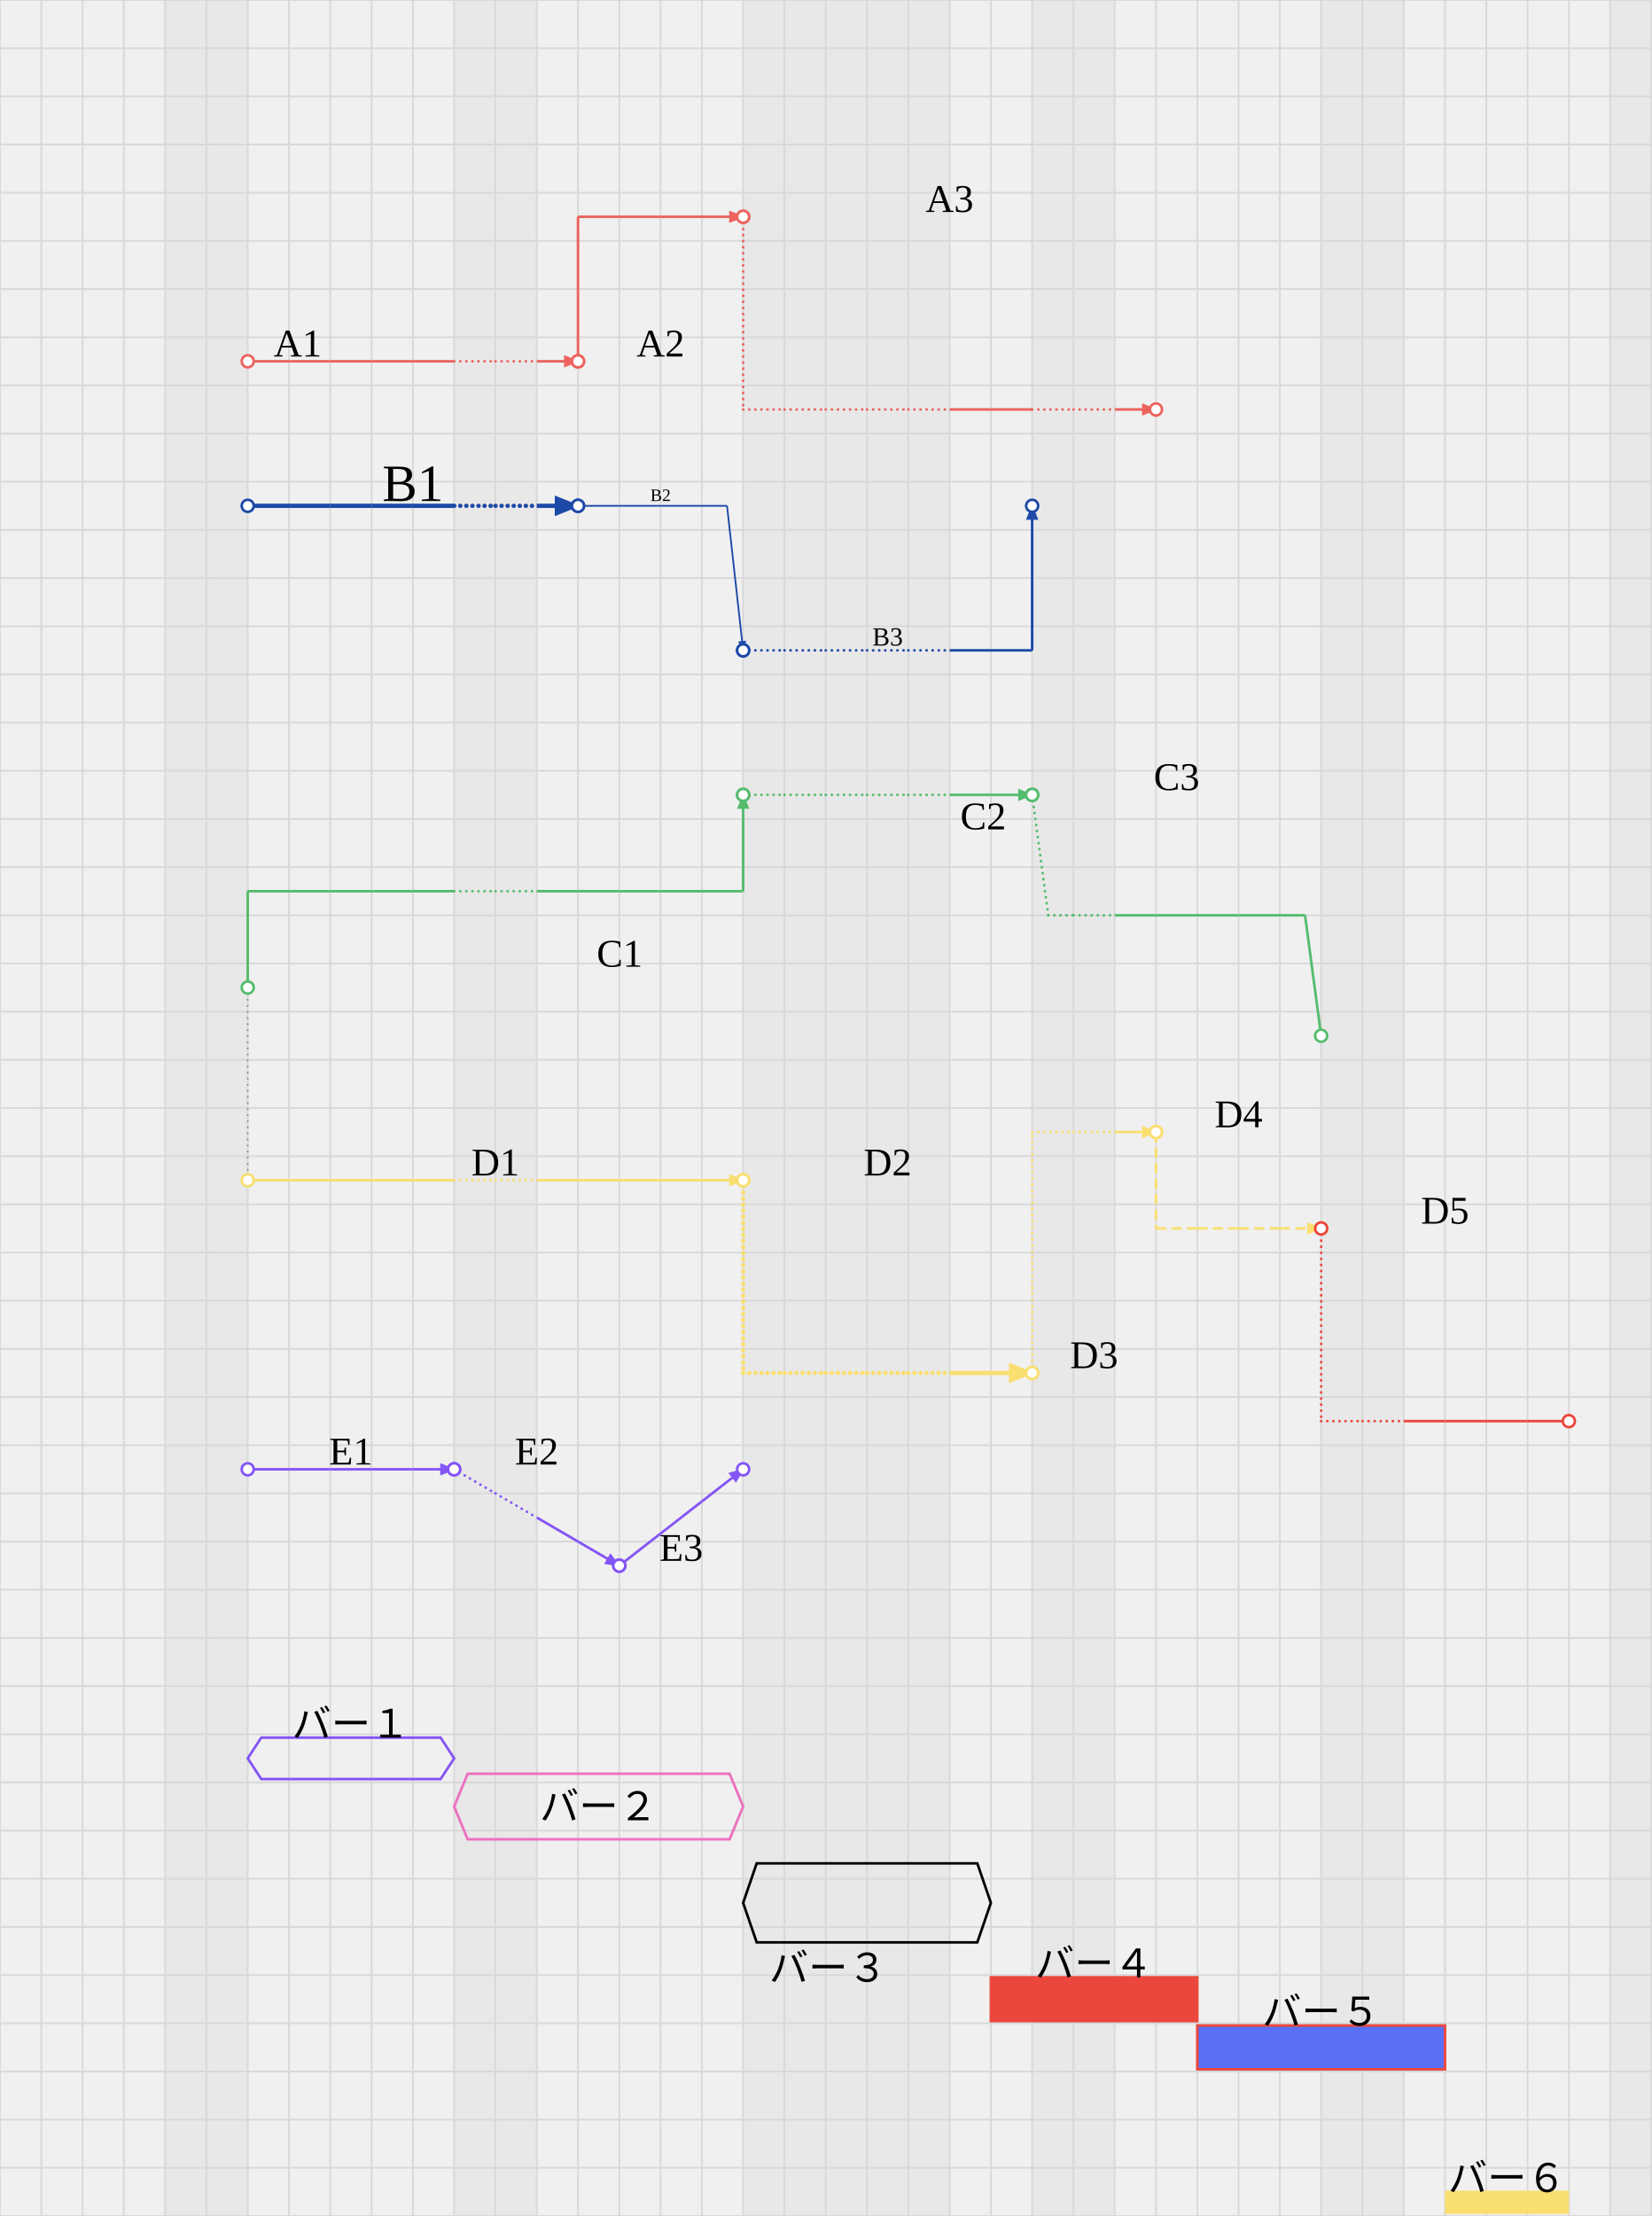
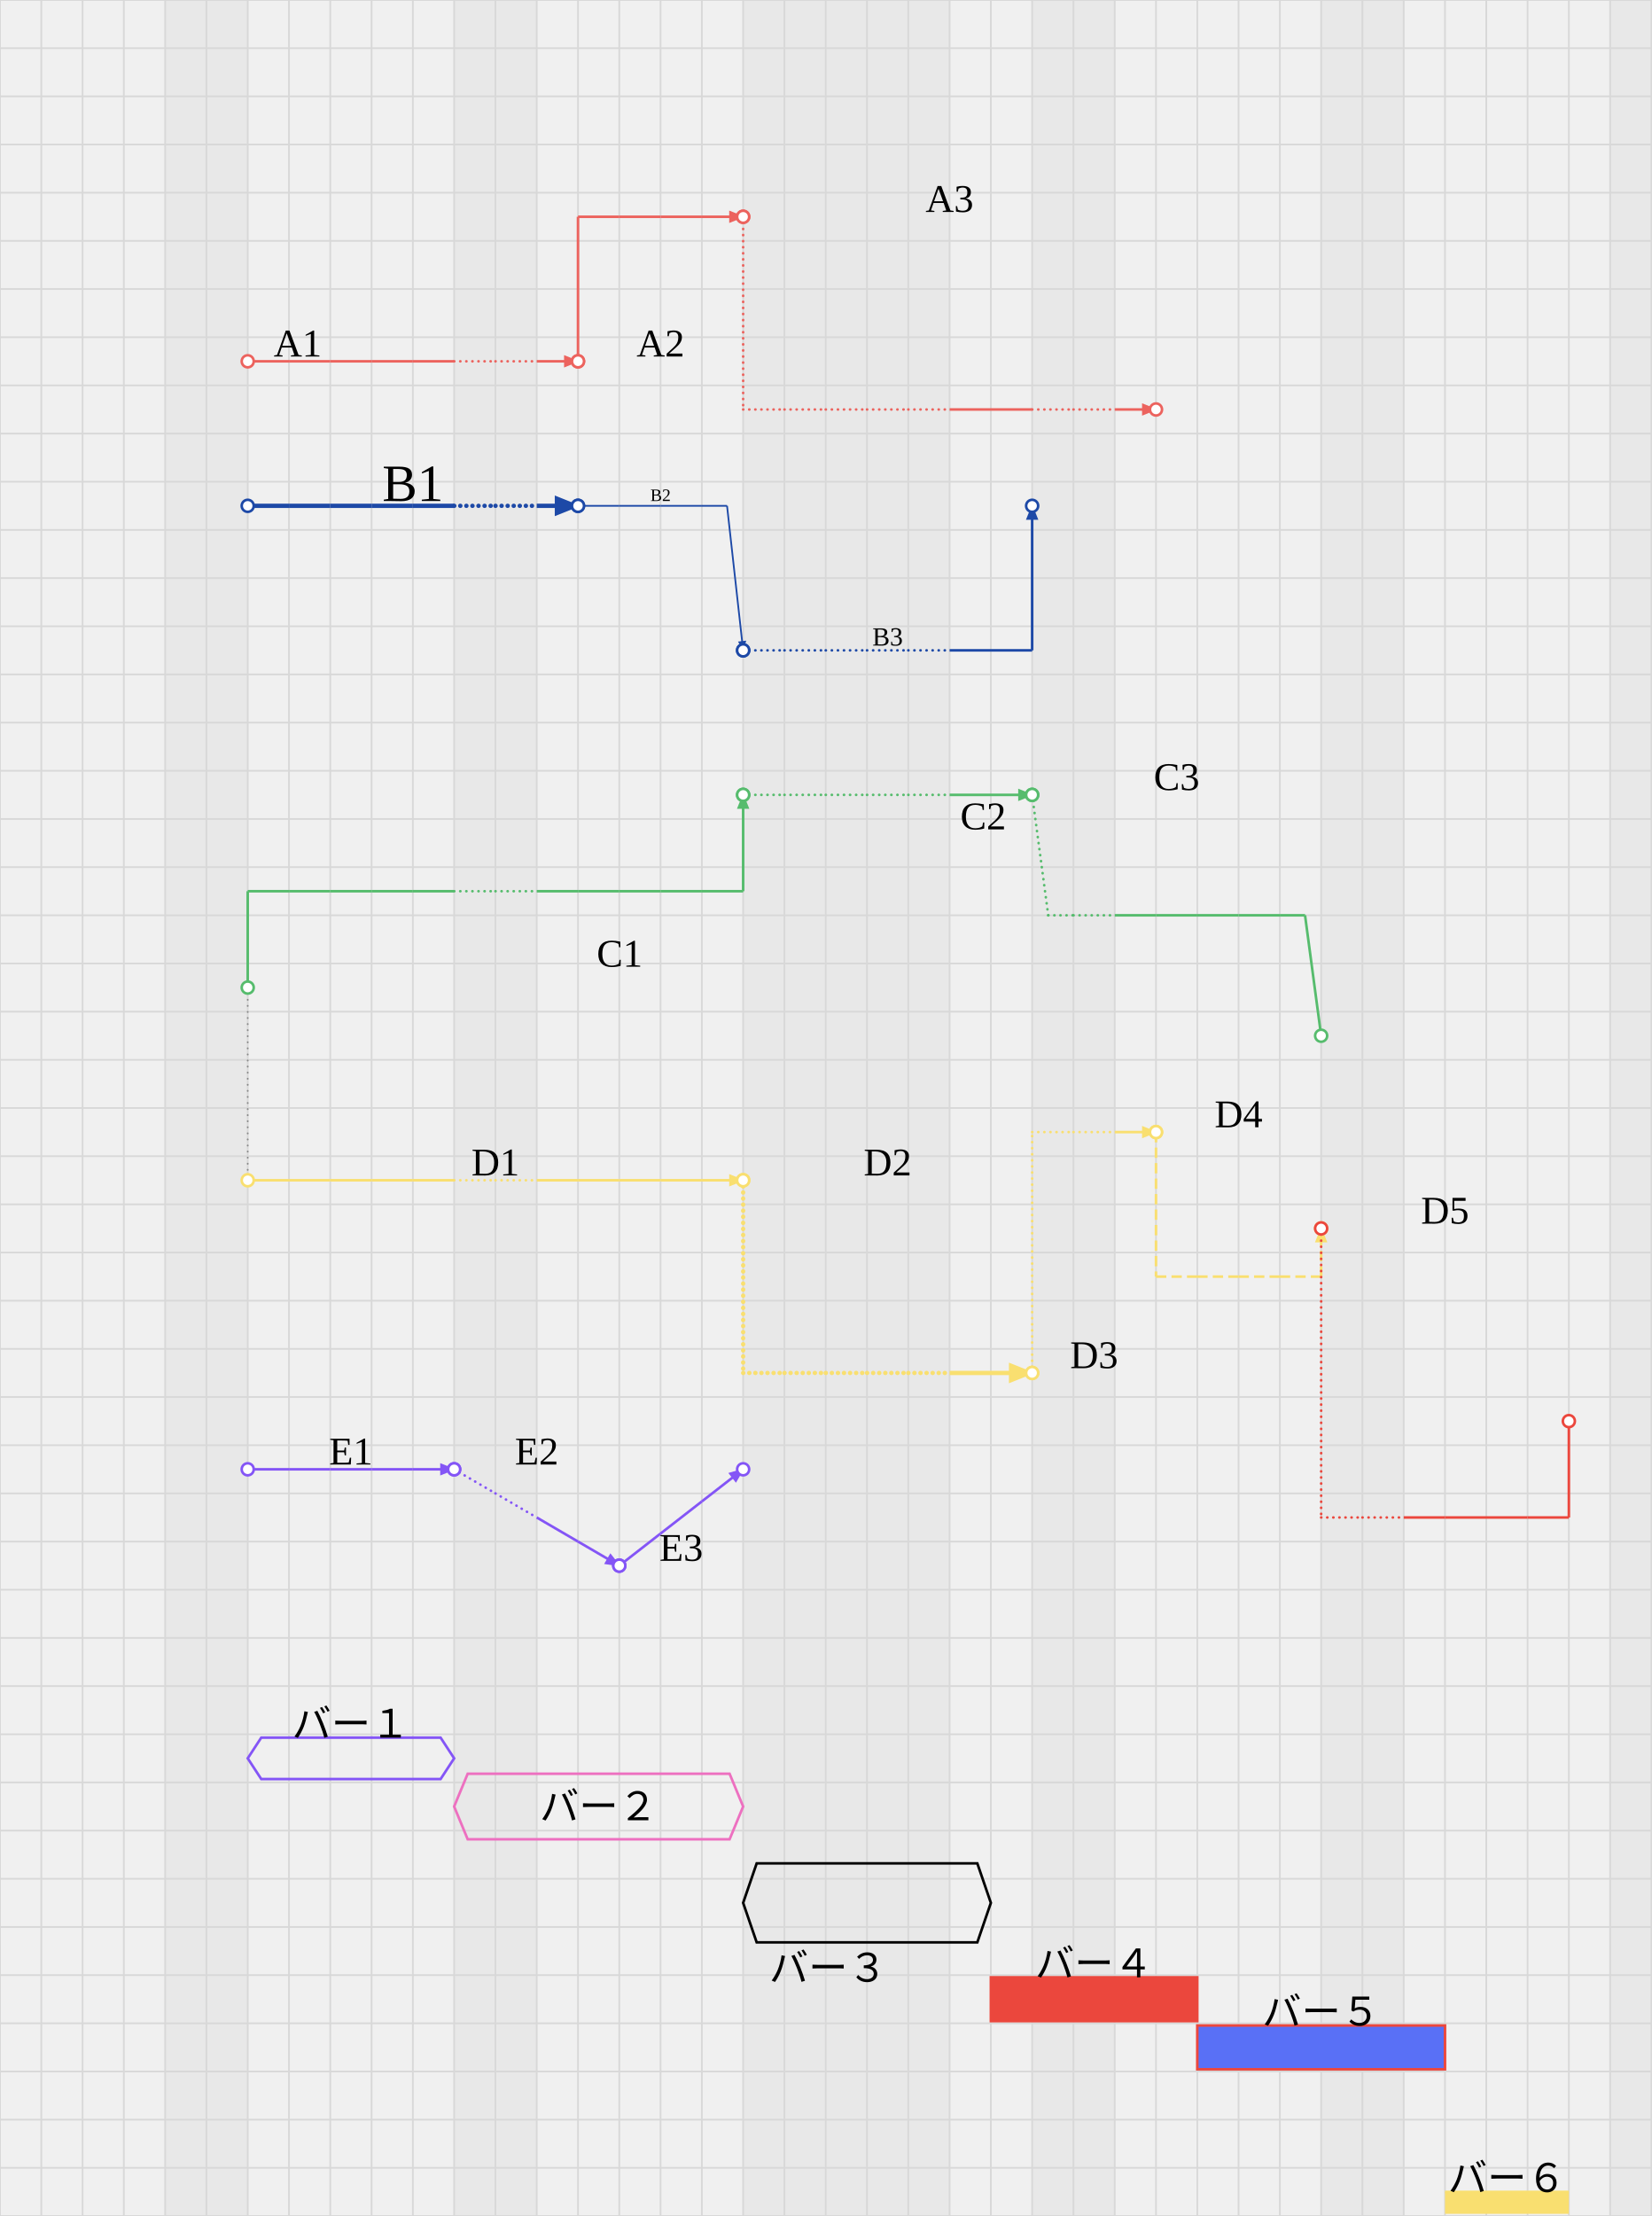
<svg xmlns="http://www.w3.org/2000/svg" width="960" height="1288" viewBox="0 0 960 1288" class="plot-svg">
  <defs>
    <clipPath id="plot-clip">
      <rect x="0" y="0" width="960" height="1288" />
    </clipPath>
    <marker id="arw-ec635e" viewBox="0 0 10 10" refX="9" refY="5" markerWidth="6" markerHeight="6" orient="auto-start-reverse" markerUnits="strokeWidth">
      <path d="M 0 1 L 10 5 L 0 9 z" fill="#ec635e" />
    </marker>
    <marker id="arw-f9df70" viewBox="0 0 10 10" refX="9" refY="5" markerWidth="6" markerHeight="6" orient="auto-start-reverse" markerUnits="strokeWidth">
      <path d="M 0 1 L 10 5 L 0 9 z" fill="#f9df70" />
    </marker>
    <marker id="arw-8455f6" viewBox="0 0 10 10" refX="9" refY="5" markerWidth="6" markerHeight="6" orient="auto-start-reverse" markerUnits="strokeWidth">
      <path d="M 0 1 L 10 5 L 0 9 z" fill="#8455f6" />
    </marker>
    <marker id="arw-ed70c0" viewBox="0 0 10 10" refX="9" refY="5" markerWidth="6" markerHeight="6" orient="auto-start-reverse" markerUnits="strokeWidth">
      <path d="M 0 1 L 10 5 L 0 9 z" fill="#ed70c0" />
    </marker>
    <marker id="arw-000000" viewBox="0 0 10 10" refX="9" refY="5" markerWidth="6" markerHeight="6" orient="auto-start-reverse" markerUnits="strokeWidth">
      <path d="M 0 1 L 10 5 L 0 9 z" fill="#000000" />
    </marker>
    <marker id="arw-eb473d" viewBox="0 0 10 10" refX="9" refY="5" markerWidth="6" markerHeight="6" orient="auto-start-reverse" markerUnits="strokeWidth">
      <path d="M 0 1 L 10 5 L 0 9 z" fill="#eb473d" />
    </marker>
    <marker id="arw-56bc6d" viewBox="0 0 10 10" refX="9" refY="5" markerWidth="6" markerHeight="6" orient="auto-start-reverse" markerUnits="strokeWidth">
      <path d="M 0 1 L 10 5 L 0 9 z" fill="#56bc6d" />
    </marker>
    <marker id="arw-1d49a7" viewBox="0 0 10 10" refX="9" refY="5" markerWidth="6" markerHeight="6" orient="auto-start-reverse" markerUnits="strokeWidth">
      <path d="M 0 1 L 10 5 L 0 9 z" fill="#1d49a7" />
    </marker>
  </defs>
  <g class="bg">
    <rect x="96" y="0" width="24" height="1288" fill="#E8E8E8" class="holiday" />
    <rect x="120" y="0" width="24" height="1288" fill="#E8E8E8" class="holiday" />
    <rect x="264" y="0" width="24" height="1288" fill="#E8E8E8" class="holiday" />
    <rect x="288" y="0" width="24" height="1288" fill="#E8E8E8" class="holiday" />
    <rect x="432" y="0" width="24" height="1288" fill="#E8E8E8" class="holiday" />
    <rect x="456" y="0" width="24" height="1288" fill="#E8E8E8" class="holiday" />
    <rect x="480" y="0" width="24" height="1288" fill="#E8E8E8" class="holiday" />
    <rect x="504" y="0" width="24" height="1288" fill="#E8E8E8" class="holiday" />
    <rect x="528" y="0" width="24" height="1288" fill="#E8E8E8" class="holiday" />
    <rect x="600" y="0" width="24" height="1288" fill="#E8E8E8" class="holiday" />
    <rect x="624" y="0" width="24" height="1288" fill="#E8E8E8" class="holiday" />
    <rect x="768" y="0" width="24" height="1288" fill="#E8E8E8" class="holiday" />
    <rect x="792" y="0" width="24" height="1288" fill="#E8E8E8" class="holiday" />
    <rect x="936" y="0" width="24" height="1288" fill="#E8E8E8" class="holiday" />
    <line x1="0" y1="0" x2="0" y2="1288" stroke="#d8d8d8" stroke-width="1" />
    <line x1="24" y1="0" x2="24" y2="1288" stroke="#d8d8d8" stroke-width="1" />
    <line x1="48" y1="0" x2="48" y2="1288" stroke="#d8d8d8" stroke-width="1" />
    <line x1="72" y1="0" x2="72" y2="1288" stroke="#d8d8d8" stroke-width="1" />
    <line x1="96" y1="0" x2="96" y2="1288" stroke="#d8d8d8" stroke-width="1" />
    <line x1="120" y1="0" x2="120" y2="1288" stroke="#d8d8d8" stroke-width="1" />
    <line x1="144" y1="0" x2="144" y2="1288" stroke="#d8d8d8" stroke-width="1" />
    <line x1="168" y1="0" x2="168" y2="1288" stroke="#d8d8d8" stroke-width="1" />
    <line x1="192" y1="0" x2="192" y2="1288" stroke="#d8d8d8" stroke-width="1" />
    <line x1="216" y1="0" x2="216" y2="1288" stroke="#d8d8d8" stroke-width="1" />
    <line x1="240" y1="0" x2="240" y2="1288" stroke="#d8d8d8" stroke-width="1" />
    <line x1="264" y1="0" x2="264" y2="1288" stroke="#d8d8d8" stroke-width="1" />
    <line x1="288" y1="0" x2="288" y2="1288" stroke="#d8d8d8" stroke-width="1" />
    <line x1="312" y1="0" x2="312" y2="1288" stroke="#d8d8d8" stroke-width="1" />
    <line x1="336" y1="0" x2="336" y2="1288" stroke="#d8d8d8" stroke-width="1" />
    <line x1="360" y1="0" x2="360" y2="1288" stroke="#d8d8d8" stroke-width="1" />
    <line x1="384" y1="0" x2="384" y2="1288" stroke="#d8d8d8" stroke-width="1" />
    <line x1="408" y1="0" x2="408" y2="1288" stroke="#d8d8d8" stroke-width="1" />
    <line x1="432" y1="0" x2="432" y2="1288" stroke="#d8d8d8" stroke-width="1" />
    <line x1="456" y1="0" x2="456" y2="1288" stroke="#d8d8d8" stroke-width="1" />
    <line x1="480" y1="0" x2="480" y2="1288" stroke="#d8d8d8" stroke-width="1" />
    <line x1="504" y1="0" x2="504" y2="1288" stroke="#d8d8d8" stroke-width="1" />
    <line x1="528" y1="0" x2="528" y2="1288" stroke="#d8d8d8" stroke-width="1" />
    <line x1="552" y1="0" x2="552" y2="1288" stroke="#d8d8d8" stroke-width="1" />
    <line x1="576" y1="0" x2="576" y2="1288" stroke="#d8d8d8" stroke-width="1" />
    <line x1="600" y1="0" x2="600" y2="1288" stroke="#d8d8d8" stroke-width="1" />
    <line x1="624" y1="0" x2="624" y2="1288" stroke="#d8d8d8" stroke-width="1" />
    <line x1="648" y1="0" x2="648" y2="1288" stroke="#d8d8d8" stroke-width="1" />
    <line x1="672" y1="0" x2="672" y2="1288" stroke="#d8d8d8" stroke-width="1" />
    <line x1="696" y1="0" x2="696" y2="1288" stroke="#d8d8d8" stroke-width="1" />
    <line x1="720" y1="0" x2="720" y2="1288" stroke="#d8d8d8" stroke-width="1" />
    <line x1="744" y1="0" x2="744" y2="1288" stroke="#d8d8d8" stroke-width="1" />
    <line x1="768" y1="0" x2="768" y2="1288" stroke="#d8d8d8" stroke-width="1" />
    <line x1="792" y1="0" x2="792" y2="1288" stroke="#d8d8d8" stroke-width="1" />
    <line x1="816" y1="0" x2="816" y2="1288" stroke="#d8d8d8" stroke-width="1" />
    <line x1="840" y1="0" x2="840" y2="1288" stroke="#d8d8d8" stroke-width="1" />
    <line x1="864" y1="0" x2="864" y2="1288" stroke="#d8d8d8" stroke-width="1" />
    <line x1="888" y1="0" x2="888" y2="1288" stroke="#d8d8d8" stroke-width="1" />
    <line x1="912" y1="0" x2="912" y2="1288" stroke="#d8d8d8" stroke-width="1" />
    <line x1="936" y1="0" x2="936" y2="1288" stroke="#d8d8d8" stroke-width="1" />
    <line x1="960" y1="0" x2="960" y2="1288" stroke="#d8d8d8" stroke-width="1" />
    <line x1="0" y1="0" x2="960" y2="0" stroke="#d8d8d8" stroke-width="1" />
    <line x1="0" y1="28" x2="960" y2="28" stroke="#d8d8d8" stroke-width="1" />
    <line x1="0" y1="56" x2="960" y2="56" stroke="#d8d8d8" stroke-width="1" />
    <line x1="0" y1="84" x2="960" y2="84" stroke="#d8d8d8" stroke-width="1" />
    <line x1="0" y1="112" x2="960" y2="112" stroke="#d8d8d8" stroke-width="1" />
    <line x1="0" y1="140" x2="960" y2="140" stroke="#d8d8d8" stroke-width="1" />
    <line x1="0" y1="168" x2="960" y2="168" stroke="#d8d8d8" stroke-width="1" />
    <line x1="0" y1="196" x2="960" y2="196" stroke="#d8d8d8" stroke-width="1" />
    <line x1="0" y1="224" x2="960" y2="224" stroke="#d8d8d8" stroke-width="1" />
    <line x1="0" y1="252" x2="960" y2="252" stroke="#d8d8d8" stroke-width="1" />
    <line x1="0" y1="280" x2="960" y2="280" stroke="#d8d8d8" stroke-width="1" />
    <line x1="0" y1="308" x2="960" y2="308" stroke="#d8d8d8" stroke-width="1" />
    <line x1="0" y1="336" x2="960" y2="336" stroke="#d8d8d8" stroke-width="1" />
    <line x1="0" y1="364" x2="960" y2="364" stroke="#d8d8d8" stroke-width="1" />
    <line x1="0" y1="392" x2="960" y2="392" stroke="#d8d8d8" stroke-width="1" />
    <line x1="0" y1="420" x2="960" y2="420" stroke="#d8d8d8" stroke-width="1" />
    <line x1="0" y1="448" x2="960" y2="448" stroke="#d8d8d8" stroke-width="1" />
    <line x1="0" y1="476" x2="960" y2="476" stroke="#d8d8d8" stroke-width="1" />
    <line x1="0" y1="504" x2="960" y2="504" stroke="#d8d8d8" stroke-width="1" />
    <line x1="0" y1="532" x2="960" y2="532" stroke="#d8d8d8" stroke-width="1" />
    <line x1="0" y1="560" x2="960" y2="560" stroke="#d8d8d8" stroke-width="1" />
    <line x1="0" y1="588" x2="960" y2="588" stroke="#d8d8d8" stroke-width="1" />
    <line x1="0" y1="616" x2="960" y2="616" stroke="#d8d8d8" stroke-width="1" />
    <line x1="0" y1="644" x2="960" y2="644" stroke="#d8d8d8" stroke-width="1" />
    <line x1="0" y1="672" x2="960" y2="672" stroke="#d8d8d8" stroke-width="1" />
    <line x1="0" y1="700" x2="960" y2="700" stroke="#d8d8d8" stroke-width="1" />
    <line x1="0" y1="728" x2="960" y2="728" stroke="#d8d8d8" stroke-width="1" />
    <line x1="0" y1="756" x2="960" y2="756" stroke="#d8d8d8" stroke-width="1" />
    <line x1="0" y1="784" x2="960" y2="784" stroke="#d8d8d8" stroke-width="1" />
    <line x1="0" y1="812" x2="960" y2="812" stroke="#d8d8d8" stroke-width="1" />
    <line x1="0" y1="840" x2="960" y2="840" stroke="#d8d8d8" stroke-width="1" />
    <line x1="0" y1="868" x2="960" y2="868" stroke="#d8d8d8" stroke-width="1" />
    <line x1="0" y1="896" x2="960" y2="896" stroke="#d8d8d8" stroke-width="1" />
    <line x1="0" y1="924" x2="960" y2="924" stroke="#d8d8d8" stroke-width="1" />
    <line x1="0" y1="952" x2="960" y2="952" stroke="#d8d8d8" stroke-width="1" />
    <line x1="0" y1="980" x2="960" y2="980" stroke="#d8d8d8" stroke-width="1" />
    <line x1="0" y1="1008" x2="960" y2="1008" stroke="#d8d8d8" stroke-width="1" />
    <line x1="0" y1="1036" x2="960" y2="1036" stroke="#d8d8d8" stroke-width="1" />
    <line x1="0" y1="1064" x2="960" y2="1064" stroke="#d8d8d8" stroke-width="1" />
    <line x1="0" y1="1092" x2="960" y2="1092" stroke="#d8d8d8" stroke-width="1" />
    <line x1="0" y1="1120" x2="960" y2="1120" stroke="#d8d8d8" stroke-width="1" />
    <line x1="0" y1="1148" x2="960" y2="1148" stroke="#d8d8d8" stroke-width="1" />
    <line x1="0" y1="1176" x2="960" y2="1176" stroke="#d8d8d8" stroke-width="1" />
    <line x1="0" y1="1204" x2="960" y2="1204" stroke="#d8d8d8" stroke-width="1" />
    <line x1="0" y1="1232" x2="960" y2="1232" stroke="#d8d8d8" stroke-width="1" />
    <line x1="0" y1="1260" x2="960" y2="1260" stroke="#d8d8d8" stroke-width="1" />
    <line x1="0" y1="1288" x2="960" y2="1288" stroke="#d8d8d8" stroke-width="1" />
  </g>
  <g class="plot" clip-path="url(#plot-clip)">
    <g class="relations">
      <path class="relation" data-relation="関係１" d="M 144 574 L 144 686" fill="none" stroke="#888888" stroke-width="1" stroke-dasharray="0.1 3.429" stroke-linecap="round" />
    </g>
    <g class="proc" data-pid="nsrz7bcx8yxxrv8k3qc4i6mk">
      <path class="seg" d="M 336 210 L 336 126" fill="none" stroke="#ec635e" stroke-width="1.5" stroke-linecap="butt" />
      <path class="seg" d="M 336 126 L 360 126" fill="none" stroke="#ec635e" stroke-width="1.5" stroke-linecap="butt" />
      <path class="seg" d="M 360 126 L 384 126" fill="none" stroke="#ec635e" stroke-width="1.5" stroke-linecap="butt" />
      <path class="seg" d="M 384 126 L 408 126" fill="none" stroke="#ec635e" stroke-width="1.5" stroke-linecap="butt" />
      <path class="seg" d="M 408 126 L 432 126" fill="none" stroke="#ec635e" stroke-width="1.5" stroke-linecap="butt" marker-end="url(#arw-ec635e)" />
      <path class="corner" d="M 336 210 L 336 133.508 Q 336 126 343.508 126 L 432 126" fill="none" stroke="none" />
      <circle class="node node-start" cx="336" cy="210" r="3.5" fill="#ffffff" stroke="#ec635e" stroke-width="1.5" />
      <circle class="node node-end" cx="432" cy="126" r="3.5" fill="#ffffff" stroke="#ec635e" stroke-width="1.5" />
      <text class="pname" x="384" y="207.2" font-size="22.847" font-weight="normal" fill="#000000" text-anchor="middle">A2</text>
    </g>
    <g class="proc" data-pid="dk8trfwvr4zzrgf6eph3zp81">
      <path class="seg" d="M 144 686 L 144 686" fill="none" stroke="#f9df70" stroke-width="1.5" stroke-linecap="butt" />
      <path class="seg" d="M 144 686 L 168 686" fill="none" stroke="#f9df70" stroke-width="1.5" stroke-linecap="butt" />
      <path class="seg" d="M 168 686 L 192 686" fill="none" stroke="#f9df70" stroke-width="1.5" stroke-linecap="butt" />
      <path class="seg" d="M 192 686 L 216 686" fill="none" stroke="#f9df70" stroke-width="1.5" stroke-linecap="butt" />
      <path class="seg" d="M 216 686 L 240 686" fill="none" stroke="#f9df70" stroke-width="1.5" stroke-linecap="butt" />
      <path class="seg" d="M 240 686 L 264 686" fill="none" stroke="#f9df70" stroke-width="1.5" stroke-linecap="butt" />
      <path class="seg" d="M 264 686 L 288 686" fill="none" stroke="#f9df70" stroke-width="1.5" stroke-linecap="round" stroke-dasharray="0.1 3.429" />
      <path class="seg" d="M 288 686 L 312 686" fill="none" stroke="#f9df70" stroke-width="1.5" stroke-linecap="round" stroke-dasharray="0.1 3.429" />
      <path class="seg" d="M 312 686 L 336 686" fill="none" stroke="#f9df70" stroke-width="1.5" stroke-linecap="butt" />
      <path class="seg" d="M 336 686 L 360 686" fill="none" stroke="#f9df70" stroke-width="1.5" stroke-linecap="butt" />
      <path class="seg" d="M 360 686 L 384 686" fill="none" stroke="#f9df70" stroke-width="1.5" stroke-linecap="butt" />
      <path class="seg" d="M 384 686 L 408 686" fill="none" stroke="#f9df70" stroke-width="1.5" stroke-linecap="butt" />
      <path class="seg" d="M 408 686 L 432 686" fill="none" stroke="#f9df70" stroke-width="1.5" stroke-linecap="butt" />
      <path class="seg" d="M 432 686 L 432 686" fill="none" stroke="#f9df70" stroke-width="1.5" stroke-linecap="butt" marker-end="url(#arw-f9df70)" />
      <path class="corner" d="M 144 686 L 144 686 L 432 686 L 432 686" fill="none" stroke="none" />
      <circle class="node node-start" cx="144" cy="686" r="3.5" fill="#ffffff" stroke="#f9df70" stroke-width="1.5" />
      <circle class="node node-end" cx="432" cy="686" r="3.5" fill="#ffffff" stroke="#f9df70" stroke-width="1.5" />
      <text class="pname" x="288" y="683.2" font-size="22.847" font-weight="normal" fill="#000000" text-anchor="middle">D1</text>
    </g>
    <g class="proc" data-pid="oto4dg5opkvf736ru8taatv6">
      <path class="seg" d="M 144 854 L 168 854" fill="none" stroke="#8455f6" stroke-width="1.5" stroke-linecap="butt" />
      <path class="seg" d="M 168 854 L 192 854" fill="none" stroke="#8455f6" stroke-width="1.5" stroke-linecap="butt" />
      <path class="seg" d="M 192 854 L 216 854" fill="none" stroke="#8455f6" stroke-width="1.5" stroke-linecap="butt" />
      <path class="seg" d="M 216 854 L 240 854" fill="none" stroke="#8455f6" stroke-width="1.5" stroke-linecap="butt" />
      <path class="seg" d="M 240 854 L 264 854" fill="none" stroke="#8455f6" stroke-width="1.5" stroke-linecap="butt" marker-end="url(#arw-8455f6)" />
      <circle class="node node-start" cx="144" cy="854" r="3.5" fill="#ffffff" stroke="#8455f6" stroke-width="1.5" />
      <circle class="node node-end" cx="264" cy="854" r="3.5" fill="#ffffff" stroke="#8455f6" stroke-width="1.5" />
      <text class="pname" x="204" y="851.2" font-size="22.847" font-weight="normal" fill="#000000" text-anchor="middle">E1</text>
    </g>
    <g class="proc" data-pid="syrtgn50pfeh2x56y8pycl0i">
      <path class="seg" d="M 264 854 L 288 868" fill="none" stroke="#8455f6" stroke-width="1.5" stroke-linecap="round" stroke-dasharray="0.1 3.429" />
      <path class="seg" d="M 288 868 L 312 882" fill="none" stroke="#8455f6" stroke-width="1.5" stroke-linecap="round" stroke-dasharray="0.1 3.429" />
      <path class="seg" d="M 312 882 L 336 896" fill="none" stroke="#8455f6" stroke-width="1.5" stroke-linecap="butt" />
      <path class="seg" d="M 336 896 L 360 910" fill="none" stroke="#8455f6" stroke-width="1.5" stroke-linecap="butt" marker-end="url(#arw-8455f6)" />
      <circle class="node node-start" cx="264" cy="854" r="3.5" fill="#ffffff" stroke="#8455f6" stroke-width="1.5" />
      <circle class="node node-end" cx="360" cy="910" r="3.5" fill="#ffffff" stroke="#8455f6" stroke-width="1.5" />
      <text class="pname" x="312" y="851.2" font-size="22.847" font-weight="normal" fill="#000000" text-anchor="middle">E2</text>
    </g>
    <g class="proc" data-pid="s1u0md6momgam2gd5wvdn4ys">
      <path class="seg" d="M 360 910 L 384 891.333" fill="none" stroke="#8455f6" stroke-width="1.5" stroke-linecap="butt" />
      <path class="seg" d="M 384 891.333 L 408 872.667" fill="none" stroke="#8455f6" stroke-width="1.5" stroke-linecap="butt" />
      <path class="seg" d="M 408 872.667 L 432 854" fill="none" stroke="#8455f6" stroke-width="1.5" stroke-linecap="butt" marker-end="url(#arw-8455f6)" />
      <circle class="node node-start" cx="360" cy="910" r="3.5" fill="#ffffff" stroke="#8455f6" stroke-width="1.5" />
      <circle class="node node-end" cx="432" cy="854" r="3.5" fill="#ffffff" stroke="#8455f6" stroke-width="1.5" />
      <text class="pname" x="396" y="907.2" font-size="22.847" font-weight="normal" fill="#000000" text-anchor="middle">E3</text>
    </g>
    <g class="proc" data-pid="bjwmumxcko7gc9z8xszbmeg1">
      <polygon class="shape" points="264,1050 271.872,1030.96 424.128,1030.96 432,1050 424.128,1069.04 271.872,1069.04" fill="none" stroke="#ed70c0" stroke-width="1.5" />
      <text class="pname" x="348" y="1057.996" font-size="22.847" font-weight="normal" fill="#000000" text-anchor="middle">バー２</text>
    </g>
    <g class="proc" data-pid="d8gth038ou5z9sdqsws41f4a">
      <polygon class="shape" points="432,1106 439.872,1083.04 568.128,1083.04 576,1106 568.128,1128.96 439.872,1128.96" fill="none" stroke="#000000" stroke-width="1.5" />
      <text class="pname" x="447.12" y="1151.807" font-size="22.847" font-weight="normal" fill="#000000" text-anchor="start">バー３</text>
    </g>
    <g class="proc" data-pid="wrrlfamddutxks0rs546w6hp">
      <rect class="shape" x="576" y="1149.274" width="120" height="25.452" fill="#eb473d" stroke="#eb473d" stroke-width="1.5" />
      <text class="pname" x="636" y="1149.274" font-size="22.847" font-weight="normal" fill="#000000" text-anchor="middle">バー４</text>
    </g>
    <g class="proc" data-pid="xrtojb94udpfhnqjb10fxoyb">
      <rect class="shape" x="696" y="1177.274" width="144" height="25.452" fill="#5970f6" stroke="#eb473d" stroke-width="1.5" />
      <text class="pname" x="768" y="1177.274" font-size="22.847" font-weight="normal" fill="#000000" text-anchor="middle">バー５</text>
    </g>
    <g class="proc" data-pid="wdhh8gl3bekvzls3uwrp9zh9">
      <rect class="shape" x="840" y="1274" width="72" height="12.74" fill="#f9df70" stroke="none" />
      <path class="baseline" d="M 840 1274 L 912 1274" fill="none" stroke="#f9df70" stroke-width="1.5" />
      <text class="pname" x="876" y="1274" font-size="22.847" font-weight="normal" fill="#000000" text-anchor="middle">バー６</text>
    </g>
    <g class="proc" data-pid="bpu1c9j31oy0l3t0ejaasr8y">
      <path class="seg" d="M 432 462 L 432 462" fill="none" stroke="#56bc6d" stroke-width="1.5" stroke-linecap="round" stroke-dasharray="0.1 3.429" />
      <path class="seg" d="M 432 462 L 456 462" fill="none" stroke="#56bc6d" stroke-width="1.5" stroke-linecap="round" stroke-dasharray="0.1 3.429" />
      <path class="seg" d="M 456 462 L 480 462" fill="none" stroke="#56bc6d" stroke-width="1.5" stroke-linecap="round" stroke-dasharray="0.1 3.429" />
      <path class="seg" d="M 480 462 L 504 462" fill="none" stroke="#56bc6d" stroke-width="1.5" stroke-linecap="round" stroke-dasharray="0.1 3.429" />
      <path class="seg" d="M 504 462 L 528 462" fill="none" stroke="#56bc6d" stroke-width="1.5" stroke-linecap="round" stroke-dasharray="0.1 3.429" />
      <path class="seg" d="M 528 462 L 552 462" fill="none" stroke="#56bc6d" stroke-width="1.5" stroke-linecap="round" stroke-dasharray="0.1 3.429" />
      <path class="seg" d="M 552 462 L 576 462" fill="none" stroke="#56bc6d" stroke-width="1.5" stroke-linecap="butt" />
      <path class="seg" d="M 576 462 L 600 462" fill="none" stroke="#56bc6d" stroke-width="1.5" stroke-linecap="butt" />
      <path class="seg" d="M 600 462 L 600 462" fill="none" stroke="#56bc6d" stroke-width="1.5" stroke-linecap="butt" marker-end="url(#arw-56bc6d)" />
      <path class="corner" d="M 432 462 L 432 462 L 600 462 L 600 462" fill="none" stroke="none" />
      <circle class="node node-start" cx="432" cy="462" r="3.5" fill="#ffffff" stroke="#56bc6d" stroke-width="1.5" />
      <circle class="node node-end" cx="600" cy="462" r="3.5" fill="#ffffff" stroke="#56bc6d" stroke-width="1.5" />
      <text class="pname" x="584.88" y="482.047" font-size="22.847" font-weight="normal" fill="#000000" text-anchor="end">C2</text>
    </g>
    <g class="proc" data-pid="ugy4sphon1sz8n5udbza6ozz">
      <path class="seg" d="M 600 798 L 600 658" fill="none" stroke="#f9df70" stroke-width="1.5" stroke-linecap="round" stroke-dasharray="0.1 3.429" />
      <path class="seg" d="M 600 658 L 624 658" fill="none" stroke="#f9df70" stroke-width="1.5" stroke-linecap="round" stroke-dasharray="0.1 3.429" />
      <path class="seg" d="M 624 658 L 648 658" fill="none" stroke="#f9df70" stroke-width="1.5" stroke-linecap="round" stroke-dasharray="0.1 3.429" />
      <path class="seg" d="M 648 658 L 672 658" fill="none" stroke="#f9df70" stroke-width="1.5" stroke-linecap="butt" />
      <path class="seg" d="M 672 658 L 672 658" fill="none" stroke="#f9df70" stroke-width="1.5" stroke-linecap="butt" marker-end="url(#arw-f9df70)" />
      <path class="corner" d="M 600 798 L 600 665.508 Q 600 658 607.508 658 L 672 658 L 672 658" fill="none" stroke="none" />
      <circle class="node node-start" cx="600" cy="798" r="3.5" fill="#ffffff" stroke="#f9df70" stroke-width="1.5" />
      <circle class="node node-end" cx="672" cy="658" r="3.5" fill="#ffffff" stroke="#f9df70" stroke-width="1.5" />
      <text class="pname" x="636" y="795.2" font-size="22.847" font-weight="normal" fill="#000000" text-anchor="middle">D3</text>
    </g>
-     <g class="proc" data-pid="t00an4117fvj98tp203tgn4s">
-       <path class="seg" d="M 672 658 L 672 714" fill="none" stroke="#f9df70" stroke-width="1.5" stroke-linecap="butt" stroke-dasharray="6 3" />
-       <path class="seg" d="M 672 714 L 696 714" fill="none" stroke="#f9df70" stroke-width="1.5" stroke-linecap="butt" stroke-dasharray="6 3" />
-       <path class="seg" d="M 696 714 L 720 714" fill="none" stroke="#f9df70" stroke-width="1.5" stroke-linecap="butt" stroke-dasharray="6 3" />
-       <path class="seg" d="M 720 714 L 744 714" fill="none" stroke="#f9df70" stroke-width="1.5" stroke-linecap="butt" stroke-dasharray="6 3" />
-       <path class="seg" d="M 744 714 L 768 714" fill="none" stroke="#f9df70" stroke-width="1.5" stroke-linecap="butt" stroke-dasharray="6 3" />
-       <path class="seg" d="M 768 714 L 768 714" fill="none" stroke="#f9df70" stroke-width="1.5" stroke-linecap="butt" stroke-dasharray="6 3" marker-end="url(#arw-f9df70)" />
-       <path class="corner" d="M 672 658 L 672 706.492 Q 672 714 679.508 714 L 768 714 L 768 714" fill="none" stroke="none" />
+     <g class="proc estimated" data-pid="t00an4117fvj98tp203tgn4s" data-estimated="gate の中間ノードの行">
+       <path class="seg" d="M 672 658 L 672 742" fill="none" stroke="#f9df70" stroke-width="1.5" stroke-linecap="butt" stroke-dasharray="6 3" />
+       <path class="seg" d="M 672 742 L 696 742" fill="none" stroke="#f9df70" stroke-width="1.5" stroke-linecap="butt" stroke-dasharray="6 3" />
+       <path class="seg" d="M 696 742 L 720 742" fill="none" stroke="#f9df70" stroke-width="1.5" stroke-linecap="butt" stroke-dasharray="6 3" />
+       <path class="seg" d="M 720 742 L 744 742" fill="none" stroke="#f9df70" stroke-width="1.5" stroke-linecap="butt" stroke-dasharray="6 3" />
+       <path class="seg" d="M 744 742 L 768 742" fill="none" stroke="#f9df70" stroke-width="1.5" stroke-linecap="butt" stroke-dasharray="6 3" />
+       <path class="seg" d="M 768 742 L 768 714" fill="none" stroke="#f9df70" stroke-width="1.5" stroke-linecap="butt" stroke-dasharray="6 3" marker-end="url(#arw-f9df70)" />
+       <path class="corner" d="M 672 658 L 672 734.492 Q 672 742 679.508 742 L 760.492 742 Q 768 742 768 734.492 L 768 714" fill="none" stroke="none" />
      <circle class="node node-start" cx="672" cy="658" r="3.5" fill="#ffffff" stroke="#f9df70" stroke-width="1.5" />
      <circle class="node node-end" cx="768" cy="714" r="3.5" fill="#ffffff" stroke="#f9df70" stroke-width="1.5" />
      <text class="pname" x="720" y="655.2" font-size="22.847" font-weight="normal" fill="#000000" text-anchor="middle">D4</text>
    </g>
    <g class="proc" data-pid="f3m0ajg94pgnrppjx9y89c0p">
      <path class="seg" d="M 600 462 L 609.36 532" fill="none" stroke="#56bc6d" stroke-width="1.5" stroke-linecap="round" stroke-dasharray="0.1 3.429" />
      <path class="seg" d="M 609.36 532 L 624 532" fill="none" stroke="#56bc6d" stroke-width="1.5" stroke-linecap="round" stroke-dasharray="0.1 3.429" />
      <path class="seg" d="M 624 532 L 648 532" fill="none" stroke="#56bc6d" stroke-width="1.5" stroke-linecap="round" stroke-dasharray="0.1 3.429" />
      <path class="seg" d="M 648 532 L 672 532" fill="none" stroke="#56bc6d" stroke-width="1.5" stroke-linecap="butt" />
      <path class="seg" d="M 672 532 L 696 532" fill="none" stroke="#56bc6d" stroke-width="1.5" stroke-linecap="butt" />
      <path class="seg" d="M 696 532 L 720 532" fill="none" stroke="#56bc6d" stroke-width="1.5" stroke-linecap="butt" />
      <path class="seg" d="M 720 532 L 744 532" fill="none" stroke="#56bc6d" stroke-width="1.5" stroke-linecap="butt" />
      <path class="seg" d="M 744 532 L 758.64 532" fill="none" stroke="#56bc6d" stroke-width="1.5" stroke-linecap="butt" />
      <path class="seg" d="M 758.64 532 L 768 602" fill="none" stroke="#56bc6d" stroke-width="1.5" stroke-linecap="butt" />
      <path class="corner" d="M 600 462 L 608.365 524.558 Q 609.36 532 616.868 532 L 751.132 532 Q 758.64 532 759.635 539.442 L 768 602" fill="none" stroke="none" />
      <circle class="node node-start" cx="600" cy="462" r="3.5" fill="#ffffff" stroke="#56bc6d" stroke-width="1.5" />
      <circle class="node node-end" cx="768" cy="602" r="3.5" fill="#ffffff" stroke="#56bc6d" stroke-width="1.5" />
      <text class="pname" x="684" y="459.2" font-size="22.847" font-weight="normal" fill="#000000" text-anchor="middle">C3</text>
    </g>
-     <g class="proc" data-pid="hlb7z0icyjst6kbyqhsk2sik">
-       <path class="seg" d="M 768 714 L 768 826" fill="none" stroke="#eb473d" stroke-width="1.5" stroke-linecap="round" stroke-dasharray="0.1 3.429" />
-       <path class="seg" d="M 768 826 L 792 826" fill="none" stroke="#eb473d" stroke-width="1.5" stroke-linecap="round" stroke-dasharray="0.1 3.429" />
-       <path class="seg" d="M 792 826 L 816 826" fill="none" stroke="#eb473d" stroke-width="1.5" stroke-linecap="round" stroke-dasharray="0.1 3.429" />
-       <path class="seg" d="M 816 826 L 840 826" fill="none" stroke="#eb473d" stroke-width="1.5" stroke-linecap="butt" />
-       <path class="seg" d="M 840 826 L 864 826" fill="none" stroke="#eb473d" stroke-width="1.5" stroke-linecap="butt" />
-       <path class="seg" d="M 864 826 L 888 826" fill="none" stroke="#eb473d" stroke-width="1.5" stroke-linecap="butt" />
-       <path class="seg" d="M 888 826 L 912 826" fill="none" stroke="#eb473d" stroke-width="1.5" stroke-linecap="butt" />
-       <path class="seg" d="M 912 826 L 912 826" fill="none" stroke="#eb473d" stroke-width="1.5" stroke-linecap="butt" />
-       <path class="corner" d="M 768 714 L 768 818.492 Q 768 826 775.508 826 L 912 826 L 912 826" fill="none" stroke="none" />
+     <g class="proc estimated" data-pid="hlb7z0icyjst6kbyqhsk2sik" data-estimated="gate の中間ノードの行">
+       <path class="seg" d="M 768 714 L 768 882" fill="none" stroke="#eb473d" stroke-width="1.5" stroke-linecap="round" stroke-dasharray="0.1 3.429" />
+       <path class="seg" d="M 768 882 L 792 882" fill="none" stroke="#eb473d" stroke-width="1.5" stroke-linecap="round" stroke-dasharray="0.1 3.429" />
+       <path class="seg" d="M 792 882 L 816 882" fill="none" stroke="#eb473d" stroke-width="1.5" stroke-linecap="round" stroke-dasharray="0.1 3.429" />
+       <path class="seg" d="M 816 882 L 840 882" fill="none" stroke="#eb473d" stroke-width="1.5" stroke-linecap="butt" />
+       <path class="seg" d="M 840 882 L 864 882" fill="none" stroke="#eb473d" stroke-width="1.5" stroke-linecap="butt" />
+       <path class="seg" d="M 864 882 L 888 882" fill="none" stroke="#eb473d" stroke-width="1.5" stroke-linecap="butt" />
+       <path class="seg" d="M 888 882 L 912 882" fill="none" stroke="#eb473d" stroke-width="1.5" stroke-linecap="butt" />
+       <path class="seg" d="M 912 882 L 912 826" fill="none" stroke="#eb473d" stroke-width="1.5" stroke-linecap="butt" />
+       <path class="corner" d="M 768 714 L 768 874.492 Q 768 882 775.508 882 L 904.492 882 Q 912 882 912 874.492 L 912 826" fill="none" stroke="none" />
      <circle class="node node-start" cx="768" cy="714" r="3.5" fill="#ffffff" stroke="#eb473d" stroke-width="1.5" />
      <circle class="node node-end" cx="912" cy="826" r="3.5" fill="#ffffff" stroke="#eb473d" stroke-width="1.5" />
      <text class="pname" x="840" y="711.2" font-size="22.847" font-weight="normal" fill="#000000" text-anchor="middle">D5</text>
    </g>
    <g class="proc" data-pid="bc932lgd0bvzc2rzqla02v79">
      <polygon class="shape" points="144,1022 151.872,1009.96 256.128,1009.96 264,1022 256.128,1034.04 151.872,1034.04" fill="none" stroke="#8455f6" stroke-width="1.5" />
      <text class="pname" x="204" y="1009.96" font-size="22.847" font-weight="normal" fill="#000000" text-anchor="middle">バー１</text>
    </g>
    <g class="proc" data-pid="kxns99694trihve026c89fzq">
      <path class="seg" d="M 432 686 L 432 798" fill="none" stroke="#f9df70" stroke-width="2.5" stroke-linecap="round" stroke-dasharray="0.1 3.429" />
      <path class="seg" d="M 432 798 L 456 798" fill="none" stroke="#f9df70" stroke-width="2.5" stroke-linecap="round" stroke-dasharray="0.1 3.429" />
      <path class="seg" d="M 456 798 L 480 798" fill="none" stroke="#f9df70" stroke-width="2.5" stroke-linecap="round" stroke-dasharray="0.1 3.429" />
      <path class="seg" d="M 480 798 L 504 798" fill="none" stroke="#f9df70" stroke-width="2.5" stroke-linecap="round" stroke-dasharray="0.1 3.429" />
      <path class="seg" d="M 504 798 L 528 798" fill="none" stroke="#f9df70" stroke-width="2.5" stroke-linecap="round" stroke-dasharray="0.1 3.429" />
      <path class="seg" d="M 528 798 L 552 798" fill="none" stroke="#f9df70" stroke-width="2.5" stroke-linecap="round" stroke-dasharray="0.1 3.429" />
      <path class="seg" d="M 552 798 L 576 798" fill="none" stroke="#f9df70" stroke-width="2.5" stroke-linecap="butt" />
      <path class="seg" d="M 576 798 L 600 798" fill="none" stroke="#f9df70" stroke-width="2.5" stroke-linecap="butt" />
      <path class="seg" d="M 600 798 L 600 798" fill="none" stroke="#f9df70" stroke-width="2.5" stroke-linecap="butt" marker-end="url(#arw-f9df70)" />
      <path class="corner" d="M 432 686 L 432 790.492 Q 432 798 439.508 798 L 600 798 L 600 798" fill="none" stroke="none" />
      <circle class="node node-start" cx="432" cy="686" r="3.5" fill="#ffffff" stroke="#f9df70" stroke-width="1.5" />
      <circle class="node node-end" cx="600" cy="798" r="3.5" fill="#ffffff" stroke="#f9df70" stroke-width="1.5" />
      <text class="pname" x="516" y="683.2" font-size="22.847" font-weight="normal" fill="#000000" text-anchor="middle">D2</text>
    </g>
    <g class="proc" data-pid="k1aj014iomirmgxghw4mx34c">
      <path class="seg" d="M 336 294 L 360 294" fill="none" stroke="#1d49a7" stroke-width="1" stroke-linecap="butt" />
      <path class="seg" d="M 360 294 L 384 294" fill="none" stroke="#1d49a7" stroke-width="1" stroke-linecap="butt" />
      <path class="seg" d="M 384 294 L 408 294" fill="none" stroke="#1d49a7" stroke-width="1" stroke-linecap="butt" />
      <path class="seg" d="M 408 294 L 422.64 294" fill="none" stroke="#1d49a7" stroke-width="1" stroke-linecap="butt" />
      <path class="seg" d="M 422.64 294 L 432 378" fill="none" stroke="#1d49a7" stroke-width="1" stroke-linecap="butt" marker-end="url(#arw-1d49a7)" />
      <path class="corner" d="M 336 294 L 415.132 294 Q 422.64 294 423.471 301.462 L 432 378" fill="none" stroke="none" />
      <circle class="node node-start" cx="336" cy="294" r="3.5" fill="#ffffff" stroke="#1d49a7" stroke-width="1.5" />
      <circle class="node node-end" cx="432" cy="378" r="3.5" fill="#ffffff" stroke="#1d49a7" stroke-width="1.5" />
      <text class="pname" x="384" y="291.2" font-size="10.154" font-weight="normal" fill="#000000" text-anchor="middle">B2</text>
    </g>
    <g class="proc" data-pid="jgkbr61byrlqgda3nwzskdhm">
      <path class="seg" d="M 432 378 L 456 378" fill="none" stroke="#1d49a7" stroke-width="1.5" stroke-linecap="round" stroke-dasharray="0.1 3.429" />
      <path class="seg" d="M 456 378 L 480 378" fill="none" stroke="#1d49a7" stroke-width="1.5" stroke-linecap="round" stroke-dasharray="0.1 3.429" />
      <path class="seg" d="M 480 378 L 504 378" fill="none" stroke="#1d49a7" stroke-width="1.5" stroke-linecap="round" stroke-dasharray="0.1 3.429" />
      <path class="seg" d="M 504 378 L 528 378" fill="none" stroke="#1d49a7" stroke-width="1.5" stroke-linecap="round" stroke-dasharray="0.1 3.429" />
      <path class="seg" d="M 528 378 L 552 378" fill="none" stroke="#1d49a7" stroke-width="1.5" stroke-linecap="round" stroke-dasharray="0.1 3.429" />
      <path class="seg" d="M 552 378 L 576 378" fill="none" stroke="#1d49a7" stroke-width="1.5" stroke-linecap="butt" />
      <path class="seg" d="M 576 378 L 600 378" fill="none" stroke="#1d49a7" stroke-width="1.5" stroke-linecap="butt" />
      <path class="seg" d="M 600 378 L 600 294" fill="none" stroke="#1d49a7" stroke-width="1.5" stroke-linecap="butt" marker-end="url(#arw-1d49a7)" />
      <path class="corner" d="M 432 378 L 592.492 378 Q 600 378 600 370.492 L 600 294" fill="none" stroke="none" />
      <circle class="node node-start" cx="432" cy="378" r="3.5" fill="#ffffff" stroke="#1d49a7" stroke-width="1.5" />
      <circle class="node node-end" cx="600" cy="294" r="3.5" fill="#ffffff" stroke="#1d49a7" stroke-width="1.5" />
      <text class="pname" x="516" y="375.2" font-size="15.231" font-weight="normal" fill="#000000" text-anchor="middle">B3</text>
    </g>
    <g class="proc" data-pid="rf5s48r5wvaqo8w3u2mc2ie0">
      <path class="seg" d="M 432 126 L 432 238" fill="none" stroke="#ec635e" stroke-width="1.5" stroke-linecap="round" stroke-dasharray="0.1 3.429" />
      <path class="seg" d="M 432 238 L 456 238" fill="none" stroke="#ec635e" stroke-width="1.5" stroke-linecap="round" stroke-dasharray="0.1 3.429" />
      <path class="seg" d="M 456 238 L 480 238" fill="none" stroke="#ec635e" stroke-width="1.5" stroke-linecap="round" stroke-dasharray="0.1 3.429" />
      <path class="seg" d="M 480 238 L 504 238" fill="none" stroke="#ec635e" stroke-width="1.5" stroke-linecap="round" stroke-dasharray="0.1 3.429" />
      <path class="seg" d="M 504 238 L 528 238" fill="none" stroke="#ec635e" stroke-width="1.5" stroke-linecap="round" stroke-dasharray="0.1 3.429" />
      <path class="seg" d="M 528 238 L 552 238" fill="none" stroke="#ec635e" stroke-width="1.5" stroke-linecap="round" stroke-dasharray="0.1 3.429" />
      <path class="seg" d="M 552 238 L 576 238" fill="none" stroke="#ec635e" stroke-width="1.5" stroke-linecap="butt" />
      <path class="seg" d="M 576 238 L 600 238" fill="none" stroke="#ec635e" stroke-width="1.5" stroke-linecap="butt" />
      <path class="seg" d="M 600 238 L 624 238" fill="none" stroke="#ec635e" stroke-width="1.5" stroke-linecap="round" stroke-dasharray="0.1 3.429" />
      <path class="seg" d="M 624 238 L 648 238" fill="none" stroke="#ec635e" stroke-width="1.5" stroke-linecap="round" stroke-dasharray="0.1 3.429" />
      <path class="seg" d="M 648 238 L 672 238" fill="none" stroke="#ec635e" stroke-width="1.5" stroke-linecap="butt" marker-end="url(#arw-ec635e)" />
      <path class="corner" d="M 432 126 L 432 230.492 Q 432 238 439.508 238 L 672 238" fill="none" stroke="none" />
      <circle class="node node-start" cx="432" cy="126" r="3.5" fill="#ffffff" stroke="#ec635e" stroke-width="1.5" />
      <circle class="node node-end" cx="672" cy="238" r="3.5" fill="#ffffff" stroke="#ec635e" stroke-width="1.5" />
      <text class="pname" x="552" y="123.2" font-size="22.847" font-weight="normal" fill="#000000" text-anchor="middle">A3</text>
    </g>
    <g class="proc" data-pid="vzo16fd1pf8yvzooqccn2cz0">
      <path class="seg" d="M 144 574 L 144 518" fill="none" stroke="#56bc6d" stroke-width="1.5" stroke-linecap="butt" />
      <path class="seg" d="M 144 518 L 168 518" fill="none" stroke="#56bc6d" stroke-width="1.5" stroke-linecap="butt" />
      <path class="seg" d="M 168 518 L 192 518" fill="none" stroke="#56bc6d" stroke-width="1.5" stroke-linecap="butt" />
      <path class="seg" d="M 192 518 L 216 518" fill="none" stroke="#56bc6d" stroke-width="1.5" stroke-linecap="butt" />
      <path class="seg" d="M 216 518 L 240 518" fill="none" stroke="#56bc6d" stroke-width="1.5" stroke-linecap="butt" />
      <path class="seg" d="M 240 518 L 264 518" fill="none" stroke="#56bc6d" stroke-width="1.5" stroke-linecap="butt" />
      <path class="seg" d="M 264 518 L 288 518" fill="none" stroke="#56bc6d" stroke-width="1.5" stroke-linecap="round" stroke-dasharray="0.1 3.429" />
      <path class="seg" d="M 288 518 L 312 518" fill="none" stroke="#56bc6d" stroke-width="1.5" stroke-linecap="round" stroke-dasharray="0.1 3.429" />
      <path class="seg" d="M 312 518 L 336 518" fill="none" stroke="#56bc6d" stroke-width="1.5" stroke-linecap="butt" />
      <path class="seg" d="M 336 518 L 360 518" fill="none" stroke="#56bc6d" stroke-width="1.5" stroke-linecap="butt" />
      <path class="seg" d="M 360 518 L 384 518" fill="none" stroke="#56bc6d" stroke-width="1.5" stroke-linecap="butt" />
      <path class="seg" d="M 384 518 L 408 518" fill="none" stroke="#56bc6d" stroke-width="1.5" stroke-linecap="butt" />
      <path class="seg" d="M 408 518 L 432 518" fill="none" stroke="#56bc6d" stroke-width="1.5" stroke-linecap="butt" />
      <path class="seg" d="M 432 518 L 432 462" fill="none" stroke="#56bc6d" stroke-width="1.5" stroke-linecap="butt" marker-end="url(#arw-56bc6d)" />
      <path class="corner" d="M 144 574 L 144 525.508 Q 144 518 151.508 518 L 424.492 518 Q 432 518 432 510.492 L 432 462" fill="none" stroke="none" />
      <circle class="node node-start" cx="144" cy="574" r="3.5" fill="#ffffff" stroke="#56bc6d" stroke-width="1.5" />
      <circle class="node node-end" cx="432" cy="462" r="3.5" fill="#ffffff" stroke="#56bc6d" stroke-width="1.5" />
      <text class="pname" x="360.203" y="561.867" font-size="22.847" font-weight="normal" fill="#000000" text-anchor="middle">C1</text>
    </g>
    <g class="proc" data-pid="uey9htvf2ij2zetnm3fc0ze6">
      <path class="seg" d="M 144 294 L 168 294" fill="none" stroke="#1d49a7" stroke-width="2.5" stroke-linecap="butt" />
      <path class="seg" d="M 168 294 L 192 294" fill="none" stroke="#1d49a7" stroke-width="2.5" stroke-linecap="butt" />
      <path class="seg" d="M 192 294 L 216 294" fill="none" stroke="#1d49a7" stroke-width="2.5" stroke-linecap="butt" />
      <path class="seg" d="M 216 294 L 240 294" fill="none" stroke="#1d49a7" stroke-width="2.5" stroke-linecap="butt" />
      <path class="seg" d="M 240 294 L 264 294" fill="none" stroke="#1d49a7" stroke-width="2.5" stroke-linecap="butt" />
      <path class="seg" d="M 264 294 L 288 294" fill="none" stroke="#1d49a7" stroke-width="2.5" stroke-linecap="round" stroke-dasharray="0.1 3.429" />
      <path class="seg" d="M 288 294 L 312 294" fill="none" stroke="#1d49a7" stroke-width="2.5" stroke-linecap="round" stroke-dasharray="0.1 3.429" />
      <path class="seg" d="M 312 294 L 336 294" fill="none" stroke="#1d49a7" stroke-width="2.5" stroke-linecap="butt" />
      <path class="seg" d="M 336 294 L 336 294" fill="none" stroke="#1d49a7" stroke-width="2.5" stroke-linecap="butt" marker-end="url(#arw-1d49a7)" />
      <path class="corner" d="M 144 294 L 336 294 L 336 294" fill="none" stroke="none" />
      <circle class="node node-start" cx="144" cy="294" r="3.5" fill="#ffffff" stroke="#1d49a7" stroke-width="1.5" />
      <circle class="node node-end" cx="336" cy="294" r="3.5" fill="#ffffff" stroke="#1d49a7" stroke-width="1.5" />
      <text class="pname" x="240" y="291.2" font-size="30.462" font-weight="normal" fill="#000000" text-anchor="middle">B1</text>
    </g>
    <g class="proc" data-pid="u1plk0lkn7gwl6gi62j8ny0n">
      <path class="seg" d="M 144 210 L 144 210" fill="none" stroke="#ec635e" stroke-width="1.5" stroke-linecap="butt" />
      <path class="seg" d="M 144 210 L 168 210" fill="none" stroke="#ec635e" stroke-width="1.5" stroke-linecap="butt" />
      <path class="seg" d="M 168 210 L 192 210" fill="none" stroke="#ec635e" stroke-width="1.5" stroke-linecap="butt" />
      <path class="seg" d="M 192 210 L 216 210" fill="none" stroke="#ec635e" stroke-width="1.5" stroke-linecap="butt" />
      <path class="seg" d="M 216 210 L 240 210" fill="none" stroke="#ec635e" stroke-width="1.5" stroke-linecap="butt" />
      <path class="seg" d="M 240 210 L 264 210" fill="none" stroke="#ec635e" stroke-width="1.5" stroke-linecap="butt" />
      <path class="seg" d="M 264 210 L 288 210" fill="none" stroke="#ec635e" stroke-width="1.5" stroke-linecap="round" stroke-dasharray="0.1 3.429" />
      <path class="seg" d="M 288 210 L 312 210" fill="none" stroke="#ec635e" stroke-width="1.5" stroke-linecap="round" stroke-dasharray="0.1 3.429" />
      <path class="seg" d="M 312 210 L 336 210" fill="none" stroke="#ec635e" stroke-width="1.5" stroke-linecap="butt" marker-end="url(#arw-ec635e)" />
      <path class="corner" d="M 144 210 L 144 210 L 336 210" fill="none" stroke="none" />
      <circle class="node node-start" cx="144" cy="210" r="3.5" fill="#ffffff" stroke="#ec635e" stroke-width="1.5" />
      <circle class="node node-end" cx="336" cy="210" r="3.5" fill="#ffffff" stroke="#ec635e" stroke-width="1.5" />
      <text class="pname" x="159.12" y="207.2" font-size="22.847" font-weight="normal" fill="#000000" text-anchor="start">A1</text>
    </g>
  </g>
</svg>
